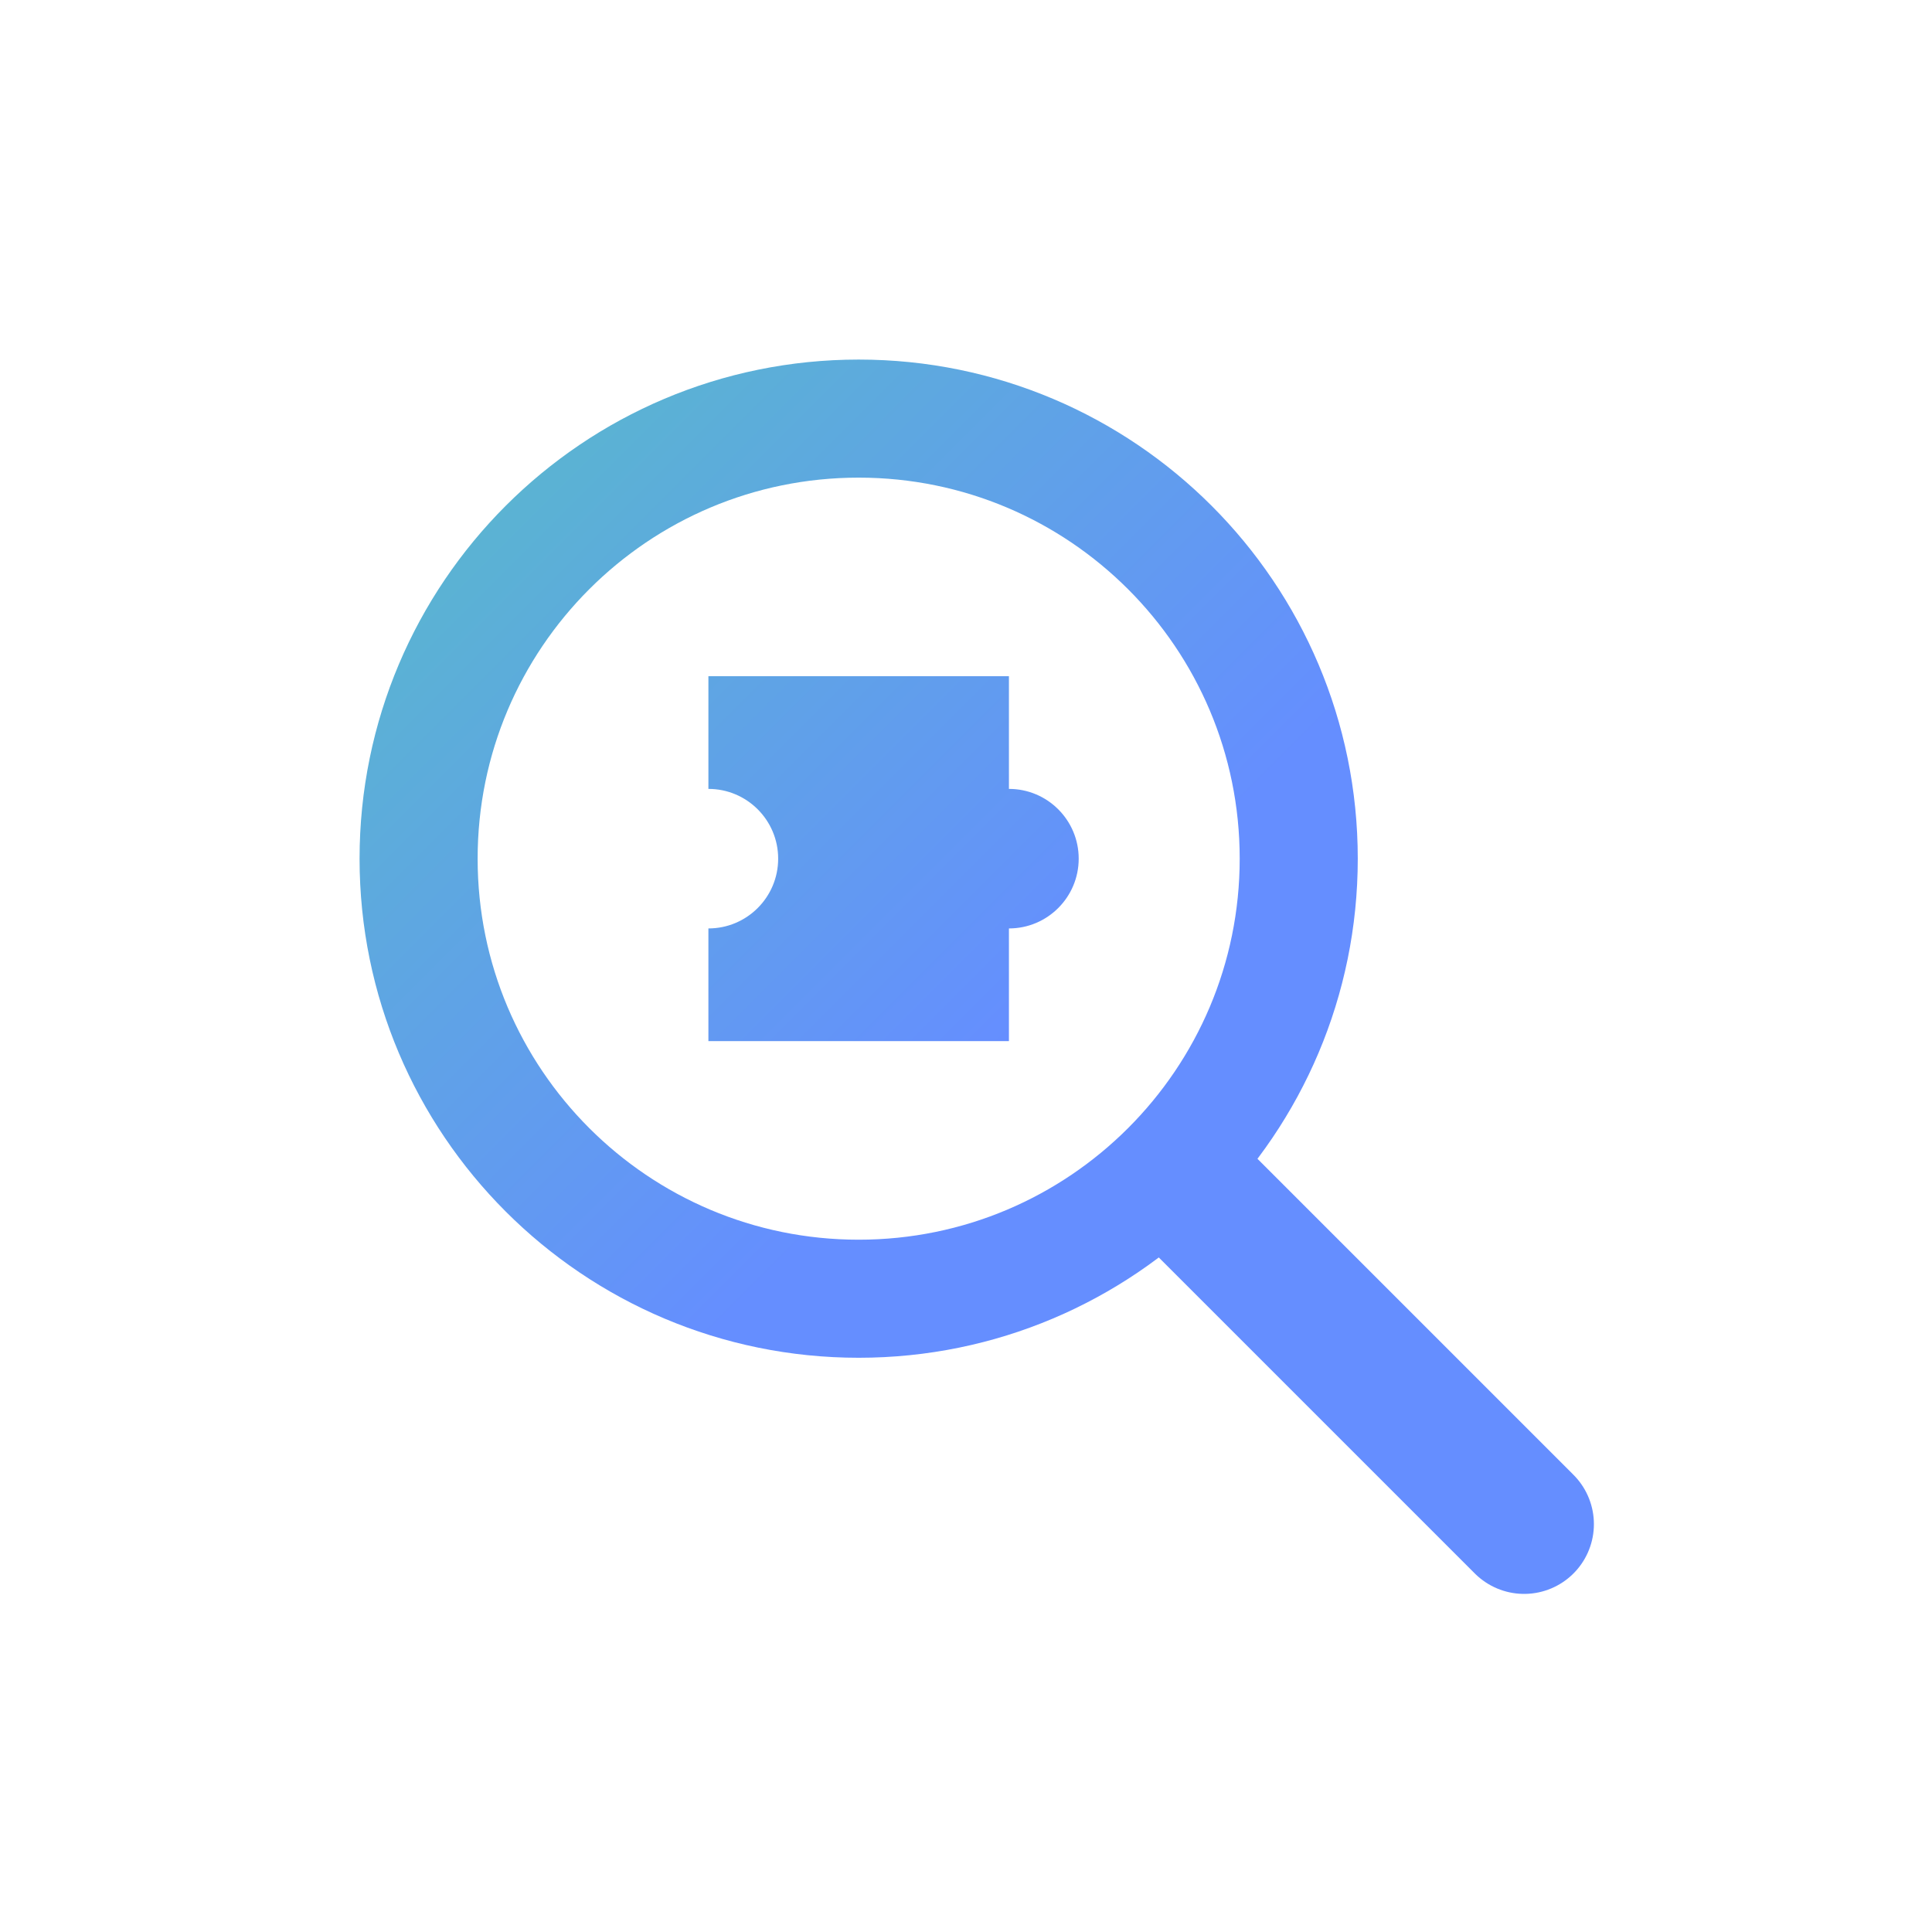
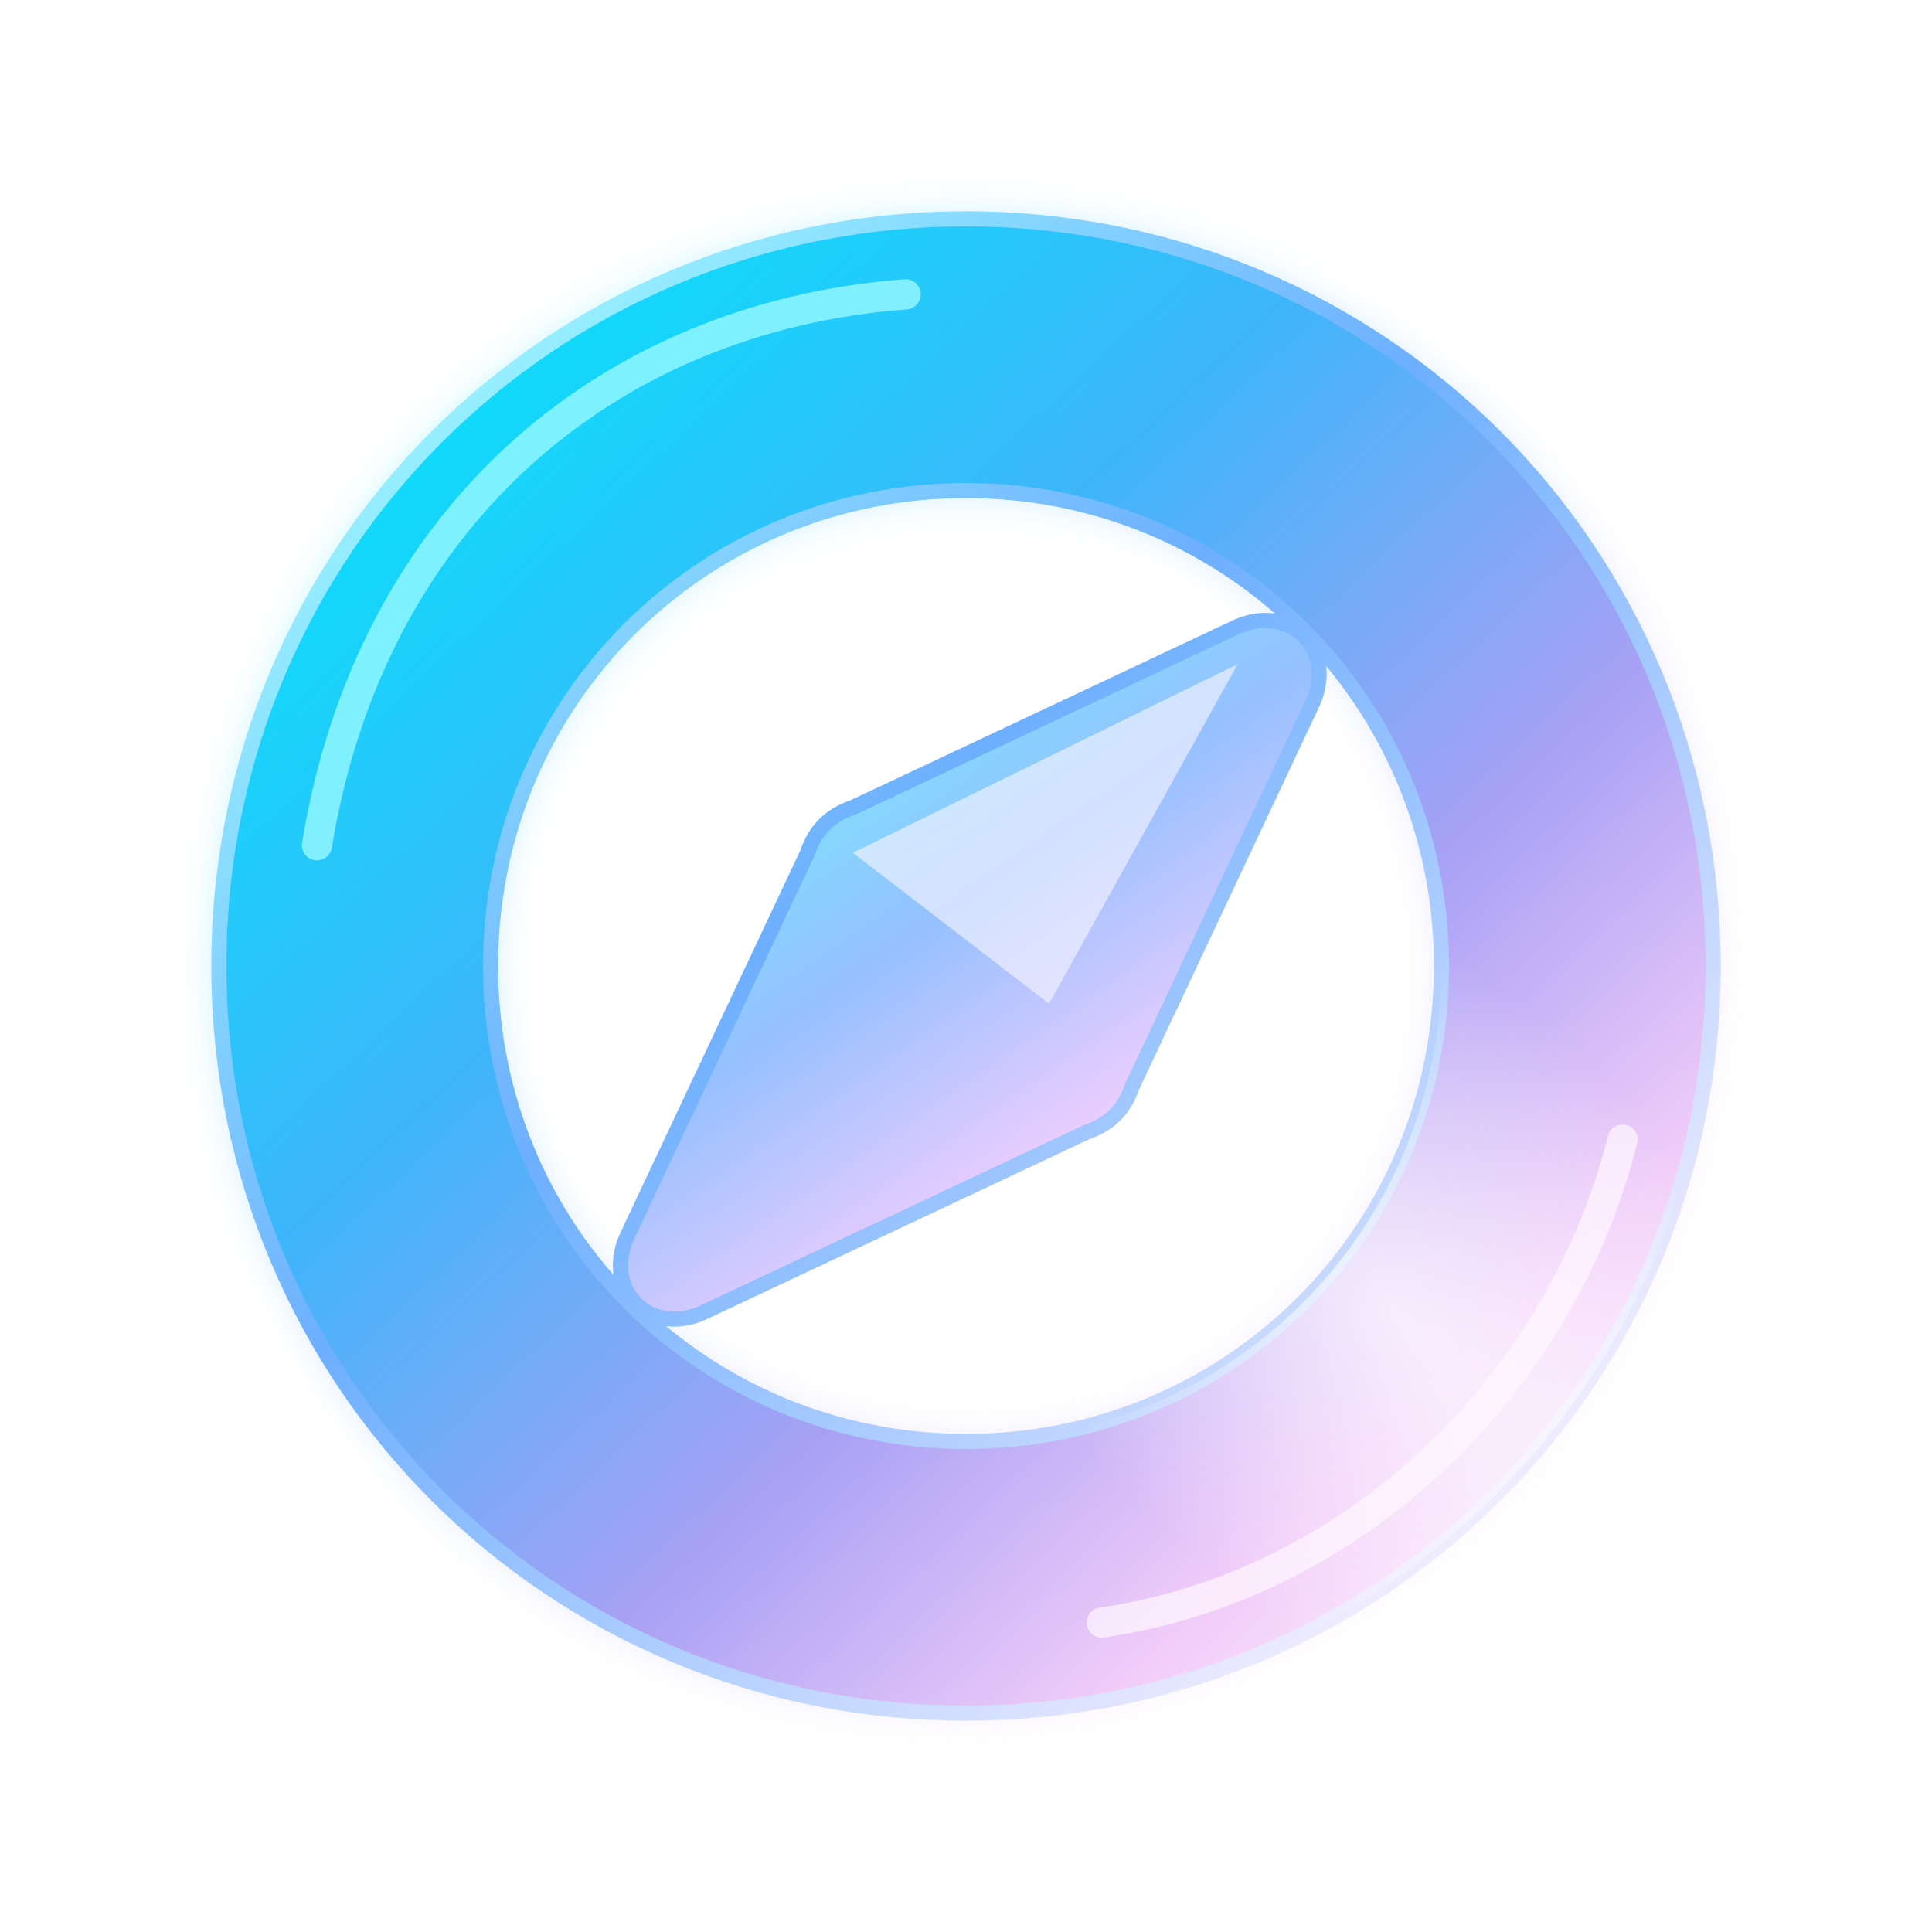
- <svg xmlns="http://www.w3.org/2000/svg" width="36" height="36" viewBox="0 0 36 36" fill="none">
+ <svg xmlns="http://www.w3.org/2000/svg" width="256" height="256" viewBox="0 0 256 256" fill="none">
  <defs>
-     <linearGradient id="scout-g" x1="7" y1="7" x2="29" y2="29" gradientUnits="userSpaceOnUse">
-       <stop stop-color="#58BCC8" />
-       <stop offset="0.55" stop-color="#658EFF" />
+     <linearGradient id="body" x1="44" y1="42" x2="210" y2="219" gradientUnits="userSpaceOnUse">
+       <stop stop-color="#00E6FA" />
+       <stop offset=".35" stop-color="#3EB5FA" />
+       <stop offset=".63" stop-color="#A8A1F5" />
+       <stop offset=".84" stop-color="#F1CCF9" />
+       <stop offset="1" stop-color="#FFF6FF" />
    </linearGradient>
+     <linearGradient id="edge" x1="46" y1="40" x2="203" y2="214" gradientUnits="userSpaceOnUse">
+       <stop stop-color="#A0FFFF" />
+       <stop offset=".43" stop-color="#6DAFFF" />
+       <stop offset="1" stop-color="#FFF3FF" />
+     </linearGradient>
+     <linearGradient id="needle" x1="100" y1="84" x2="161" y2="172" gradientUnits="userSpaceOnUse">
+       <stop stop-color="#6DF7FF" />
+       <stop offset=".42" stop-color="#96C0FF" />
+       <stop offset=".72" stop-color="#E6CCFF" />
+       <stop offset="1" stop-color="#FFF7FF" />
+     </linearGradient>
+     <radialGradient id="sheen" cx="0" cy="0" r="1" gradientTransform="translate(185 174) rotate(43) scale(80 42)" gradientUnits="userSpaceOnUse">
+       <stop stop-color="#FFFFFF" stop-opacity=".7" />
+       <stop offset="1" stop-color="#FFFFFF" stop-opacity="0" />
+     </radialGradient>
+     <filter id="glow" x="15" y="15" width="226" height="226" filterUnits="userSpaceOnUse" color-interpolation-filters="sRGB">
+       <feGaussianBlur stdDeviation="2.5" />
+     </filter>
+     <path id="ring" fill-rule="evenodd" d="M128 29C183 29 227 73 227 128C227 183 183 227 128 227C73 227 29 183 29 128C29 73 73 29 128 29ZM128 65C93 65 65 93 65 128C65 163 93 191 128 191C163 191 191 163 191 128C191 93 163 65 128 65Z" />
  </defs>
-   <circle cx="16" cy="16" r="8.2" stroke="url(#scout-g)" stroke-width="2.2" />
-   <path d="M22.2 22.2L28.4 28.4" stroke="url(#scout-g)" stroke-width="2.6" stroke-linecap="round" />
-   <path d="M13.2 12.6h5.6v2.1a1.3 1.3 0 1 1 0 2.6v2.1h-5.6v-2.1a1.3 1.3 0 1 0 0-2.6z" fill="url(#scout-g)" />
+   <use href="#ring" fill="url(#body)" opacity=".3" filter="url(#glow)" />
+   <use href="#ring" fill="url(#body)" stroke="url(#edge)" stroke-width="2" />
+   <use href="#ring" fill="url(#sheen)" />
+   <path d="M164 83C171 80 177 86 174 93L150 144C149 147 147 149 144 150L93 174C86 177 80 171 83 164L107 113C108 110 110 108 113 107Z" fill="url(#needle)" stroke="url(#edge)" stroke-width="2" stroke-linejoin="round" />
+   <path d="M164 88L139 133L113 113Z" fill="#F5F3FF" fill-opacity=".65" />
+   <path d="M42 112C49 69 80 42 120 39" stroke="#A9FFFF" stroke-opacity=".7" stroke-width="4" stroke-linecap="round" />
+   <path d="M146 215C180 210 207 183 215 151" stroke="#FFF9FF" stroke-opacity=".7" stroke-width="4" stroke-linecap="round" />
</svg>
